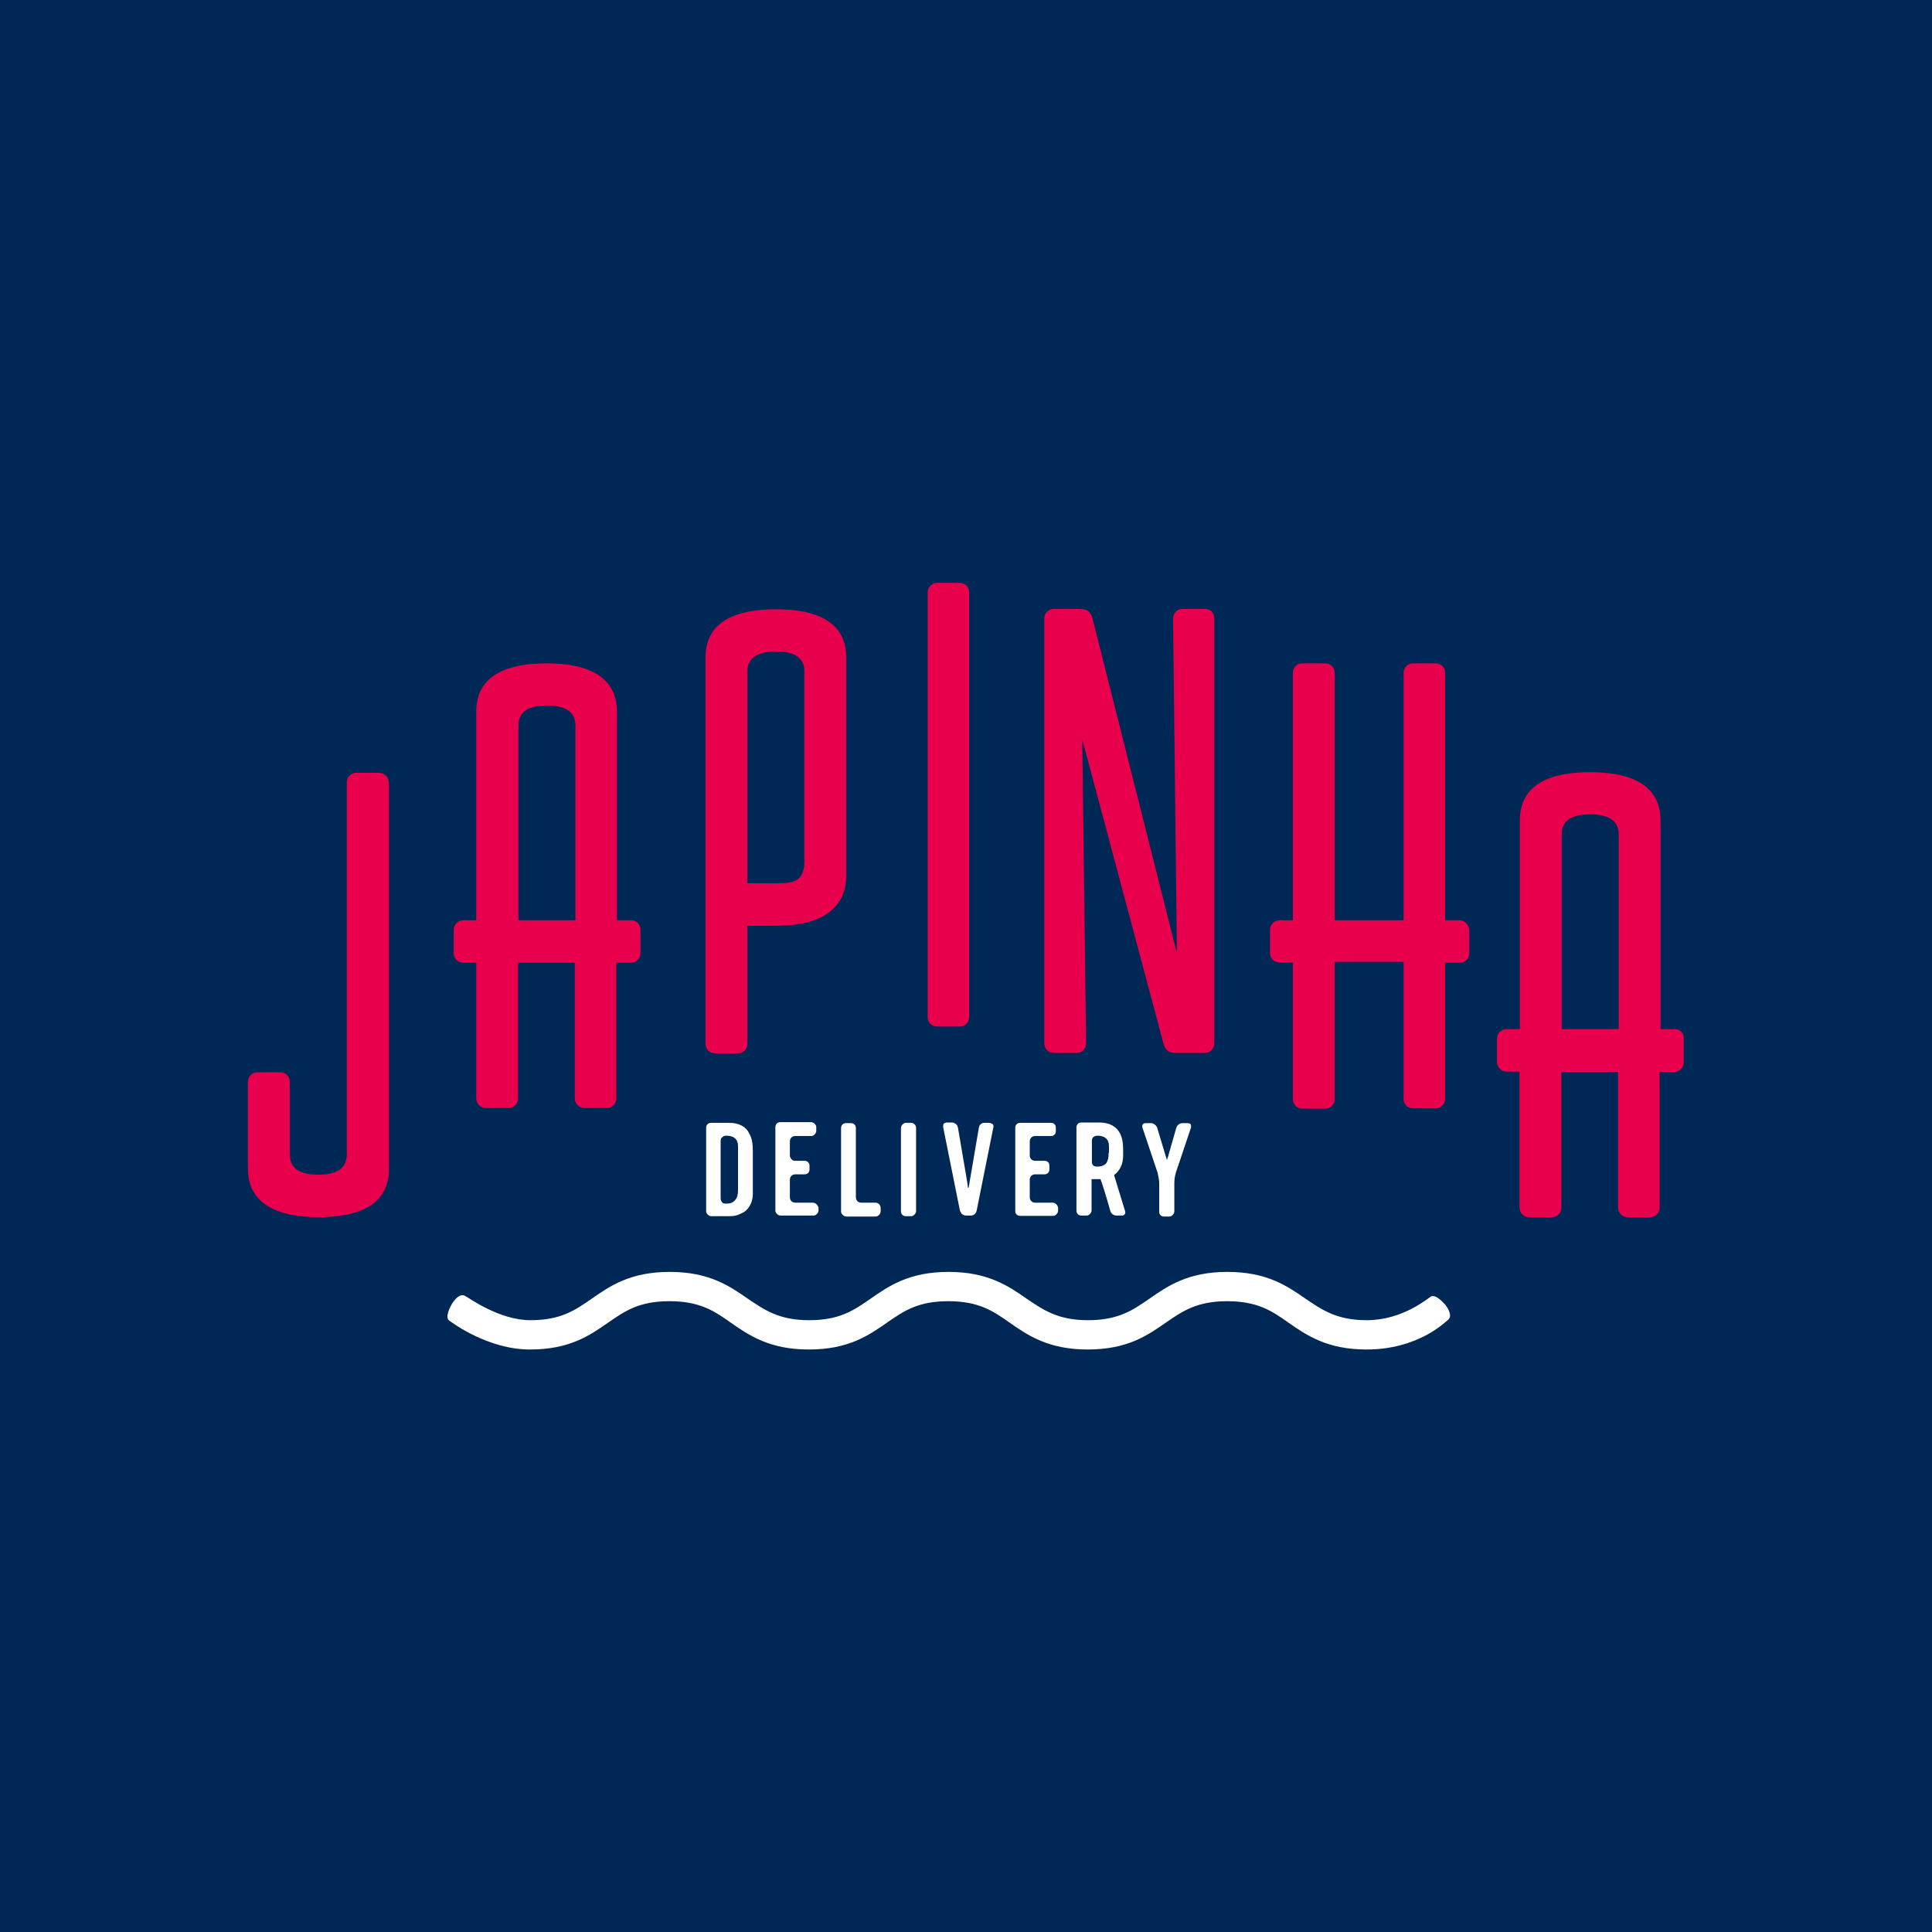
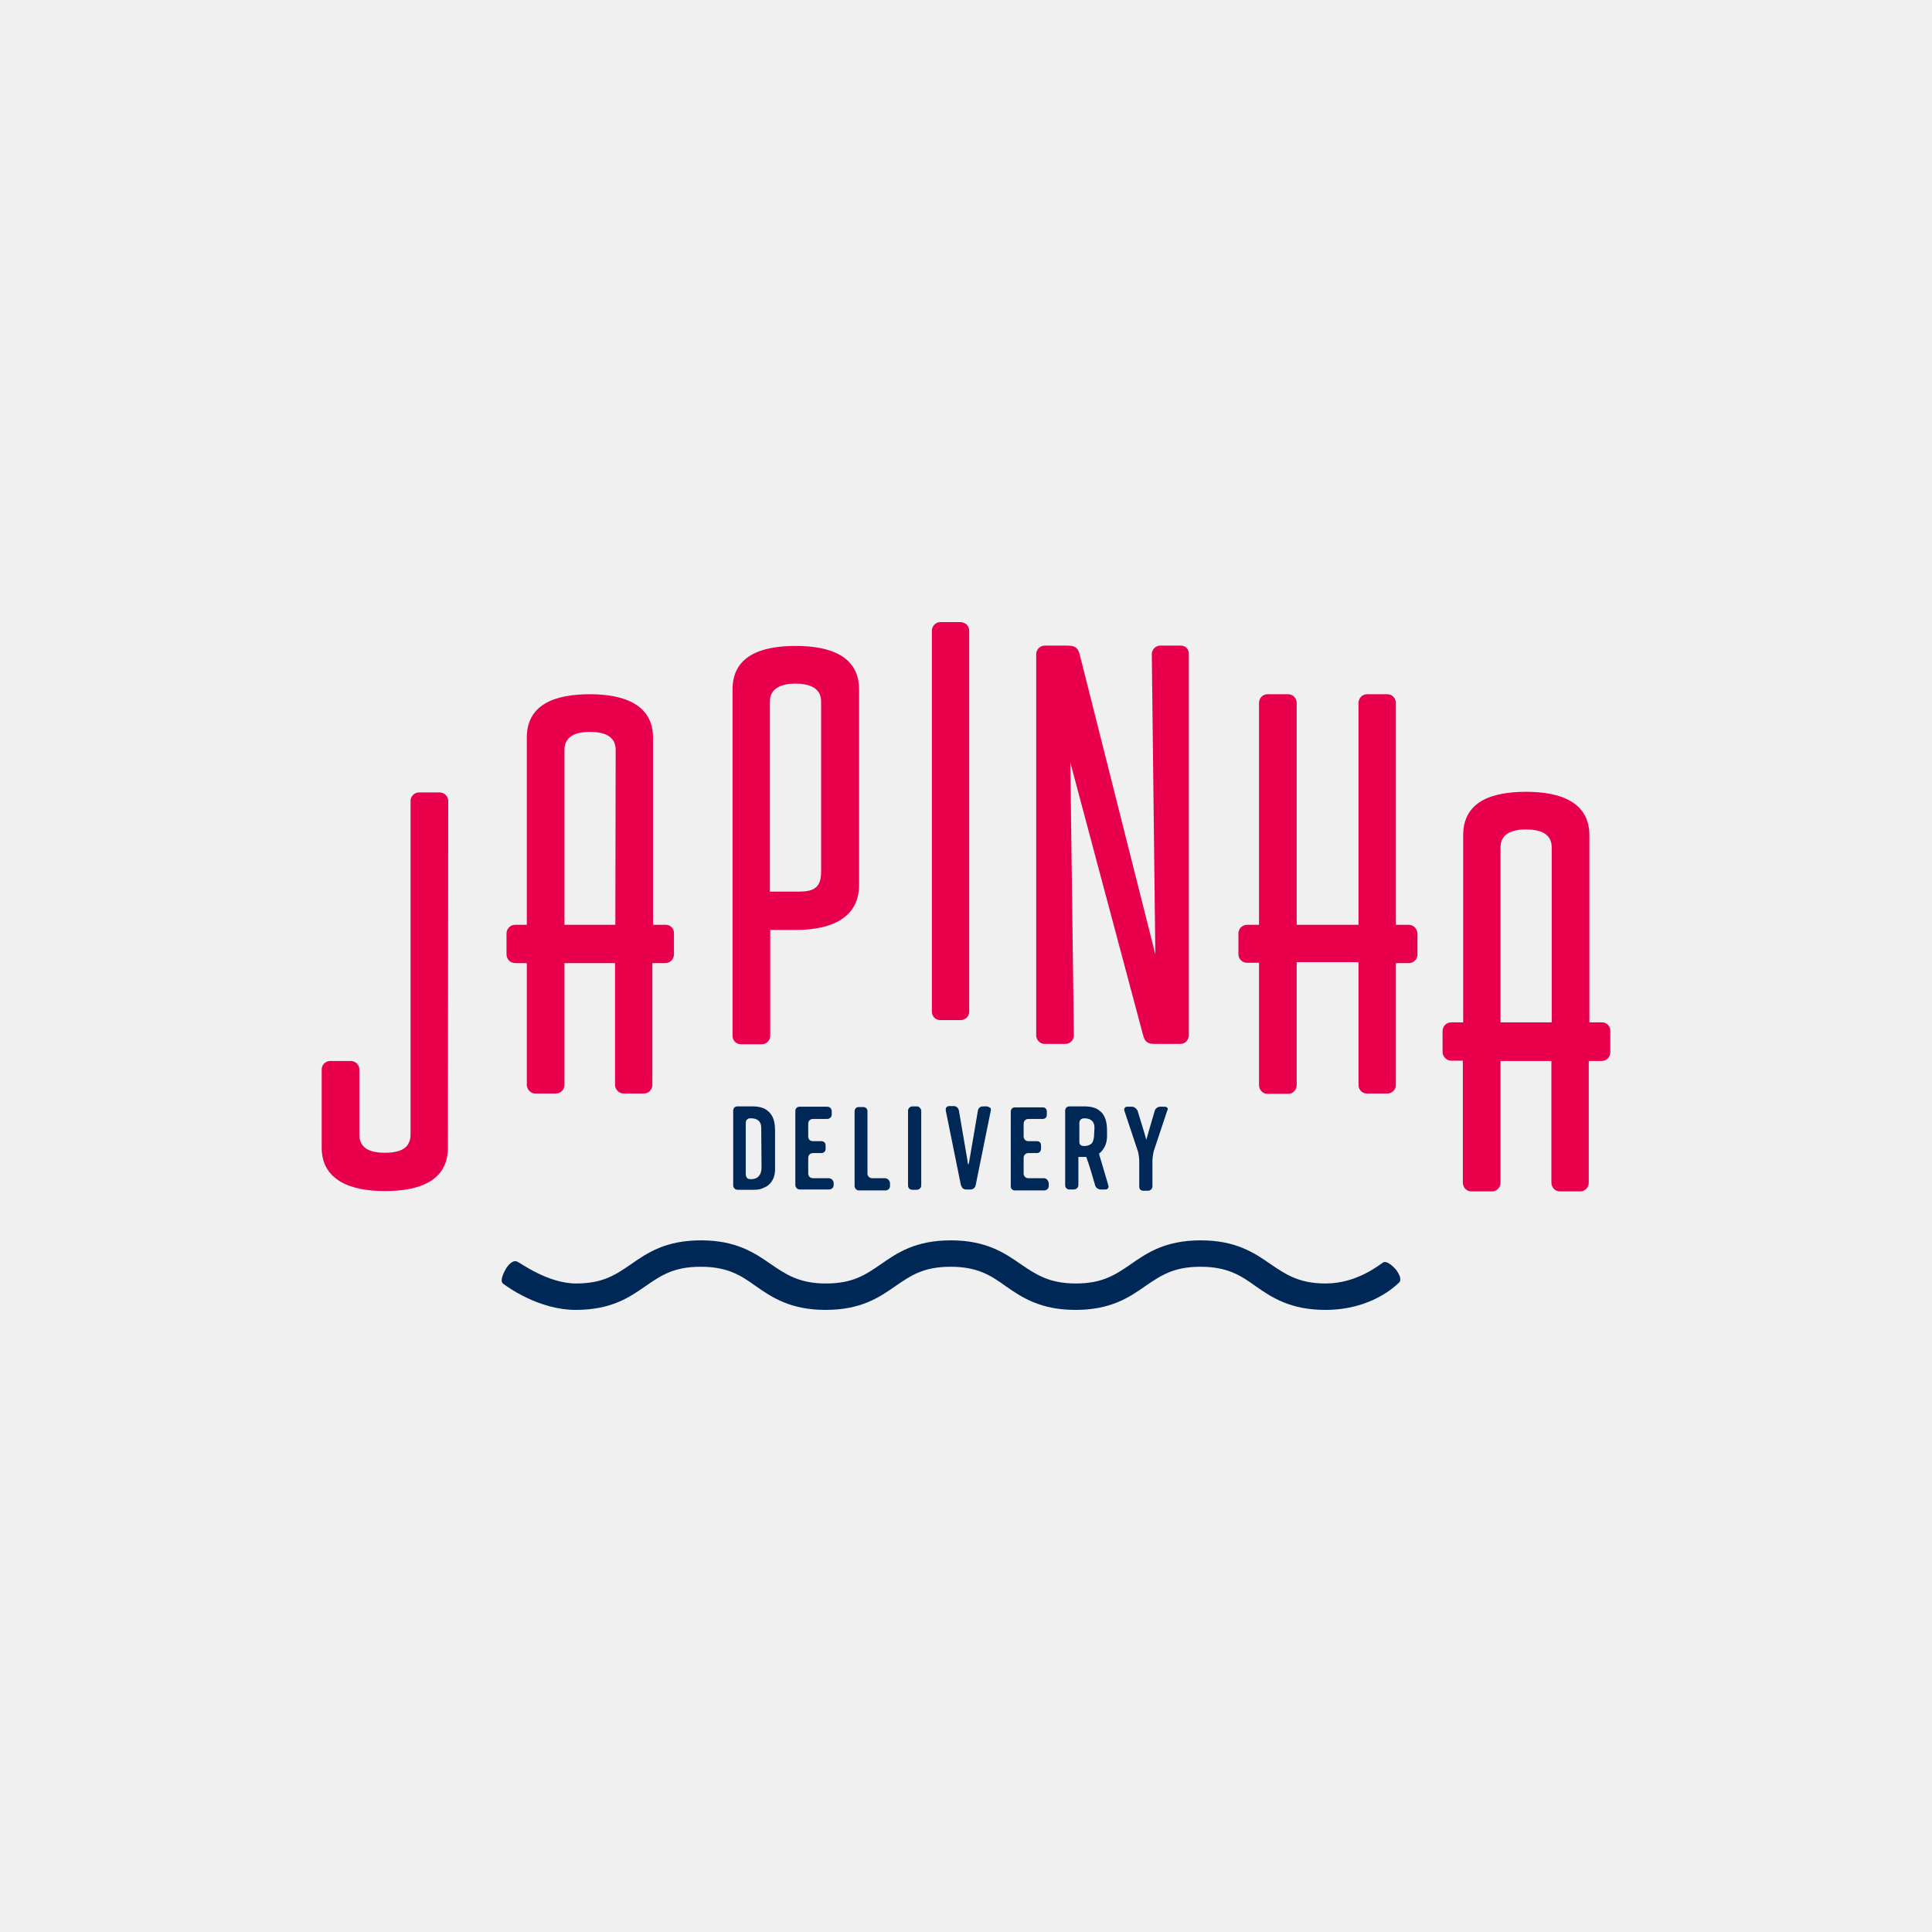
<svg xmlns="http://www.w3.org/2000/svg" version="1.1" id="Layer_1" x="0px" y="0px" viewBox="0 0 600 600" style="enable-background:new 0 0 600 600;" xml:space="preserve">
  <style type="text/css">
- 	.st0{fill:#002856;}
- 	.st1{fill:#FFFFFF;}
+ 	.st0{display:none;fill:#002856;}
+ 	.st1{fill:#002856;}
	.st2{fill:#E9004C;}
</style>
  <rect class="st0" width="600" height="600" />
  <g id="marca">
-     <path class="st1" d="M449,405.4c-0.9-1.1-3.3-3.6-4.7-2.7c-1.1,0.7-8.9,7.3-19.8,7.3c-9.4,0-13.9-3.2-19.1-6.7   c-5.6-3.9-12-8.3-24.2-8.3c-12.3,0-18.6,4.4-24.2,8.3c-5.2,3.6-9.7,6.7-19.1,6.7s-13.9-3.2-19.1-6.7c-5.6-3.9-12-8.3-24.2-8.3   c-12.3,0-18.6,4.4-24.2,8.3c-5.2,3.6-9.6,6.7-19.1,6.7c-9.4,0-13.9-3.2-19.1-6.7c-5.6-3.9-12-8.3-24.2-8.3   c-12.3,0-18.6,4.4-24.2,8.3c-5.2,3.6-9.6,6.7-19.1,6.7c-9.7,0-19.3-7.1-20.2-7.5c-1.6-1-3.3,1.1-4,2.2c-0.7,1.1-2.4,4.4-1,5.4   c1.2,0.9,12.2,9,25.1,9c12.3,0,18.6-4.4,24.2-8.3c5.2-3.6,9.6-6.7,19.1-6.7c9.4,0,13.9,3,19.1,6.7c5.6,3.9,12,8.3,24.2,8.3   c12.3,0,18.6-4.4,24.2-8.3c5.2-3.6,9.6-6.7,19.1-6.7c9.4,0,13.9,3,19.1,6.7c5.6,3.9,12,8.3,24.2,8.3c12.3,0,18.6-4.4,24.2-8.3   c5.2-3.6,9.7-6.7,19.1-6.7s13.9,3,19.1,6.7c5.6,3.9,12,8.3,24.2,8.3c15.9,0,24.3-8.4,25.3-9.2C451.1,408.7,449.8,406.5,449,405.4z" />
+     <path class="st1" d="M433.7,394.5c-0.8-1-3-3.2-4.2-2.4c-1,0.6-8,6.5-17.8,6.5c-8.4,0-12.5-2.9-17.1-6c-5-3.5-10.8-7.4-21.7-7.4   c-11,0-16.7,3.9-21.7,7.4c-4.7,3.2-8.7,6-17.1,6c-8.4,0-12.5-2.9-17.1-6c-5-3.5-10.8-7.4-21.7-7.4c-11,0-16.7,3.9-21.7,7.4   c-4.7,3.2-8.6,6-17.1,6c-8.4,0-12.5-2.9-17.1-6c-5-3.5-10.8-7.4-21.7-7.4c-11,0-16.7,3.9-21.7,7.4c-4.7,3.2-8.6,6-17.1,6   c-8.7,0-17.3-6.4-18.1-6.7c-1.4-0.9-3,1-3.6,2c-0.6,1-2.2,3.9-0.9,4.8c1.1,0.8,10.9,8.1,22.5,8.1c11,0,16.7-3.9,21.7-7.4   c4.7-3.2,8.6-6,17.1-6c8.4,0,12.5,2.7,17.1,6c5,3.5,10.8,7.4,21.7,7.4c11,0,16.7-3.9,21.7-7.4c4.7-3.2,8.6-6,17.1-6   c8.4,0,12.5,2.7,17.1,6c5,3.5,10.8,7.4,21.7,7.4c11,0,16.7-3.9,21.7-7.4c4.7-3.2,8.7-6,17.1-6c8.4,0,12.5,2.7,17.1,6   c5,3.5,10.8,7.4,21.7,7.4c14.3,0,21.8-7.5,22.7-8.3C435.6,397.5,434.4,395.5,433.7,394.5z" />
    <g>
      <g>
-         <path class="st2" d="M241,189.2c-12,0-21.9,3.5-21.9,15v120l0,0l0,0c0,1.7,1.3,2.9,2.9,2.9h7.2c1.6,0,2.9-1.3,2.9-2.9l0,0v-36.7     h8.9l0,0c12.2,0,21.8-4.1,21.8-15.6v-67.8C262.8,192.8,253,189.2,241,189.2z M249.8,267.6c0,6.7-4.4,6.7-8.9,6.7l0,0h-8.8v-65.9     c0-4.7,4.3-6.1,8.8-6.1c4.6,0,8.9,1.3,8.9,6.1V267.6z" />
+         <path class="st2" d="M247.1,200.6c-10.8,0-19.6,3.1-19.6,13.5v107.6l0,0l0,0c0,1.5,1.2,2.6,2.6,2.6h6.5c1.4,0,2.6-1.2,2.6-2.6     l0,0v-32.9h8l0,0c10.9,0,19.6-3.7,19.6-14v-60.8C266.7,203.8,257.9,200.6,247.1,200.6z M255,270.9c0,6-3.9,6-8,6l0,0h-7.9v-59.1     c0-4.2,3.9-5.5,7.9-5.5c4.1,0,8,1.2,8,5.5V270.9z" />
      </g>
      <g>
-         <path class="st2" d="M453.3,285.8L453.3,285.8h-4.5v-76.8c0-1.7-1.3-3-2.9-3h-7.1c-1.6,0-2.9,1.3-2.9,3v76.8h-21.4v-76.8l0,0l0,0     c0-1.7-1.3-3-2.9-3h-7.2c-1.6,0-2.9,1.3-2.9,3l0,0v76.8h-4.1c-1.7,0-3,1.3-3,3v7.2c0,1.6,1.3,2.9,3,2.9h4.1v40.5v1.9     c0,1.7,1.3,3,2.9,3h7.2c1.6,0,2.9-1.3,2.9-3l0,0v-42.6h21.4v42.6c0,1.7,1.3,2.9,2.9,2.9h7.1c1.6,0,2.9-1.3,2.9-2.9V299h4.5     c1.7,0,3-1.3,3-2.9v-7.2C456.2,287.2,454.9,285.8,453.3,285.8z" />
+         <path class="st2" d="M437.5,287.2L437.5,287.2h-4v-68.9c0-1.5-1.2-2.7-2.6-2.7h-6.4c-1.4,0-2.6,1.2-2.6,2.7v68.9h-19.2v-68.9l0,0     l0,0c0-1.5-1.2-2.7-2.6-2.7h-6.5c-1.4,0-2.6,1.2-2.6,2.7l0,0v68.9h-3.7c-1.5,0-2.7,1.2-2.7,2.7v6.5c0,1.4,1.2,2.6,2.7,2.6h3.7     v36.3v1.7c0,1.5,1.2,2.7,2.6,2.7h6.5c1.4,0,2.6-1.2,2.6-2.7l0,0v-38.2h19.2V337c0,1.5,1.2,2.6,2.6,2.6h6.4c1.4,0,2.6-1.2,2.6-2.6     v-37.9h4c1.5,0,2.7-1.2,2.7-2.6V290C440.2,288.5,439,287.2,437.5,287.2z" />
      </g>
      <g>
-         <path class="st2" d="M520.2,319.6L520.2,319.6h-4.5v-64.8c0-11.3-9.7-15-21.8-15s-21.9,3.5-21.9,15v64.8h-4.1c-1.7,0-3,1.3-3,3     v7.2c0,1.6,1.3,3,3,3h4V375c0,1.7,1.3,3,2.9,3h7.2c1.6,0,2.9-1.3,2.9-3v-42.1h17.6V375c0,1.7,1.3,3,2.9,3h7.1     c1.6,0,2.9-1.3,2.9-3v-42.1h4.5c1.7,0,3-1.3,3-3v-7.2C523.1,321,521.8,319.6,520.2,319.6z M502.7,319.6H485v-60.5     c0-4.7,3.8-6.2,8.8-6.2s8.9,1.5,8.9,6.2V319.6z" />
+         <path class="st2" d="M497.6,317.5L497.6,317.5h-4v-58.1c0-10.1-8.7-13.5-19.6-13.5c-10.9,0-19.6,3.1-19.6,13.5v58.1h-3.7     c-1.5,0-2.7,1.2-2.7,2.7v6.5c0,1.4,1.2,2.7,2.7,2.7h3.6v37.9c0,1.5,1.2,2.7,2.6,2.7h6.5c1.4,0,2.6-1.2,2.6-2.7v-37.8h15.8v37.8     c0,1.5,1.2,2.7,2.6,2.7h6.4c1.4,0,2.6-1.2,2.6-2.7v-37.8h4c1.5,0,2.7-1.2,2.7-2.7v-6.5C500.2,318.8,499,317.5,497.6,317.5z      M481.9,317.5H466v-54.3c0-4.2,3.4-5.6,7.9-5.6s8,1.3,8,5.6L481.9,317.5L481.9,317.5z" />
      </g>
      <g>
-         <path class="st2" d="M196.1,285.8L196.1,285.8h-4.5V221c0-11.3-9.7-15-21.8-15c-12,0-21.9,3.5-21.9,15v64.8h-4c-1.7,0-3,1.3-3,3     v7.2c0,1.7,1.3,3,3,3h4v42.1c0,1.6,1.3,3,2.9,3h7.2c1.6,0,2.9-1.3,2.9-3v-42.1h17.6v42.1c0,1.6,1.3,3,2.9,3h7.1     c1.6,0,2.9-1.3,2.9-3v-42.1h4.5c1.7,0,3-1.3,3-3v-7.2C199,287.2,197.7,285.8,196.1,285.8z M178.6,285.8h-17.6v-60.5     c0-4.7,3.8-6.2,8.8-6.2c5,0,8.9,1.5,8.9,6.2V285.8z" />
+         <path class="st2" d="M206.8,287.2L206.8,287.2h-4v-58.1c0-10.1-8.7-13.5-19.6-13.5c-10.8,0-19.6,3.1-19.6,13.5v58.1H160     c-1.5,0-2.7,1.2-2.7,2.7v6.5c0,1.5,1.2,2.7,2.7,2.7h3.6v37.8c0,1.4,1.2,2.7,2.6,2.7h6.5c1.4,0,2.6-1.2,2.6-2.7v-37.8H191v37.8     c0,1.4,1.2,2.7,2.6,2.7h6.4c1.4,0,2.6-1.2,2.6-2.7v-37.8h4c1.5,0,2.7-1.2,2.7-2.7v-6.5C209.4,288.5,208.3,287.2,206.8,287.2z      M191.1,287.2h-15.8v-54.3c0-4.2,3.4-5.6,7.9-5.6c4.5,0,8,1.3,8,5.6L191.1,287.2L191.1,287.2z" />
      </g>
      <g>
-         <path class="st2" d="M120.7,242.9c0-1.6-1.3-2.9-3-2.9h-7.1c-1.6,0-2.9,1.3-2.9,2.9v115.5c0,4.7-3.4,6.4-8.9,6.4     c-5.4,0-8.8-1.7-8.8-6.4v-22.5c0-1.6-1.3-2.9-2.9-2.9h-7.2c-1.6,0-2.9,1.3-2.9,2.9l0,0l0,0V363c0,11.3,9.9,15,21.9,15     s21.9-3.5,21.9-15V242.9H120.7z" />
+         <path class="st2" d="M139.2,248.7c0-1.4-1.2-2.6-2.7-2.6h-6.4c-1.4,0-2.6,1.2-2.6,2.6v103.6c0,4.2-3,5.7-8,5.7     c-4.8,0-7.9-1.5-7.9-5.7v-20.2c0-1.4-1.2-2.6-2.6-2.6h-6.5c-1.4,0-2.6,1.2-2.6,2.6l0,0l0,0v24.3c0,10.1,8.9,13.5,19.6,13.5     s19.6-3.1,19.6-13.5L139.2,248.7L139.2,248.7z" />
      </g>
      <g>
-         <path class="st2" d="M298,181H291c-1.6,0-2.9,1.3-2.9,3v1.6v130.3c0,1.7,1.3,2.9,2.9,2.9h7.1c1.6,0,2.9-1.3,2.9-2.9v-132l0,0     C301,182.3,299.8,181,298,181z" />
+         <path class="st2" d="M298.2,193.2H292c-1.4,0-2.6,1.2-2.6,2.7v1.4v116.9c0,1.5,1.2,2.6,2.6,2.6h6.4c1.4,0,2.6-1.2,2.6-2.6V195.8     l0,0C300.9,194.4,299.9,193.2,298.2,193.2z" />
      </g>
      <g>
-         <path class="st2" d="M374.3,189.1h-7.1c-1.6,0-2.9,1.3-2.9,3l1.2,103.9l-26.2-103.9c-0.7-2.4-1.8-3-4.3-3h-7.8     c-1.6,0-2.9,1.3-2.9,3V324l0,0c0,1.7,1.3,3,2.9,3h7.2c1.6,0,2.9-1.3,2.9-3l-1.2-94.4l25.2,94.4c0.7,2.4,1.7,3,4.1,3h8.8     c1.6,0,2.9-1.3,2.9-3V192.2C377.2,190.4,376,189.1,374.3,189.1z" />
+         <path class="st2" d="M366.7,200.5h-6.4c-1.4,0-2.6,1.2-2.6,2.7l1.1,93.2l-23.5-93.2c-0.6-2.2-1.6-2.7-3.9-2.7h-7     c-1.4,0-2.6,1.2-2.6,2.7v118.3l0,0c0,1.5,1.2,2.7,2.6,2.7h6.5c1.4,0,2.6-1.2,2.6-2.7l-1.1-84.7l22.6,84.7     c0.6,2.2,1.5,2.7,3.7,2.7h7.9c1.4,0,2.6-1.2,2.6-2.7V203.3C369.3,201.6,368.2,200.5,366.7,200.5z" />
      </g>
    </g>
    <g>
-       <path class="st1" d="M230.4,349.6c-1.1-0.6-2.4-0.9-4.1-0.9h-5.5c-0.9,0-1.5,0.7-1.5,1.5v25.9c0,0.4,0.1,0.7,0.5,1.1    c0.2,0.2,0.6,0.5,1.1,0.5h5.5c1.1,0,2.1-0.1,3-0.5c0.9-0.4,1.7-0.7,2.3-1.3c1.3-1.2,2.1-3,2.1-5.2v-13.1c0-1.7-0.1-4-1.2-5.7    C232.1,350.8,231.3,350.1,230.4,349.6z M229.2,369.5c0,1.5-0.2,2.4-0.9,3.2s-1.5,1.1-2.8,1.1c-0.7,0-1.1-0.1-1.3-0.5    c-0.2-0.2-0.4-0.7-0.4-1.3v-17.6c0-0.5,0.1-1,0.5-1.2c0.4-0.4,0.7-0.5,1.3-0.5c2.3,0,3.6,1.1,3.6,3.2v13.7H229.2z" />
-       <path class="st1" d="M252.4,373.5h-5.4c-1,0-1.7-0.7-1.7-1.7v-5.4c0-1,0.7-1.7,1.7-1.7h2.9c0.9,0,1.5-0.7,1.5-1.5v-1.2    c0-0.9-0.7-1.5-1.5-1.5h-2.9c-0.5,0-0.9-0.1-1.2-0.5s-0.5-0.7-0.5-1.2v-4.3c0-1,0.7-1.7,1.7-1.7h4.9c0.4,0,0.7-0.1,1.1-0.5    c0.2-0.2,0.5-0.6,0.5-1.1v-1.1c0-0.4-0.1-0.7-0.5-1.1c-0.2-0.2-0.6-0.5-1.1-0.5h-9.6c-0.9,0-1.5,0.7-1.5,1.5v25.9    c0,0.4,0.1,0.7,0.5,1.1c0.2,0.2,0.6,0.5,1.1,0.5h10.2c0.4,0,0.7-0.1,1.1-0.5c0.2-0.2,0.5-0.6,0.5-1.1V375    C253.9,374.1,253.2,373.5,252.4,373.5z" />
-       <path class="st1" d="M271.9,373.5h-4.4c-1,0-1.7-0.7-1.7-1.7v-21.5c0-0.9-0.7-1.5-1.5-1.5h-1.6c-0.9,0-1.5,0.7-1.5,1.5v25.9    c0,0.4,0.1,0.7,0.5,1.1c0.2,0.2,0.6,0.5,1.1,0.5h9.1c0.4,0,0.7-0.1,1.1-0.5c0.2-0.2,0.5-0.6,0.5-1.1v-1.1    C273.4,374.1,272.7,373.5,271.9,373.5z" />
-       <path class="st1" d="M283,348.7h-1.6c-0.4,0-0.7,0.1-1.1,0.5c-0.2,0.2-0.5,0.6-0.5,1.1v25.9c0,0.9,0.7,1.5,1.5,1.5h1.6    c0.4,0,0.7-0.1,1.1-0.5c0.2-0.2,0.5-0.6,0.5-1.1v-25.9C284.5,349.5,283.8,348.7,283,348.7z" />
-       <path class="st1" d="M307.2,348.7h-1.5c-0.9,0-1.6,0.7-1.7,1.5l-2.9,17c-0.1,0.5-0.1,0.9-0.2,1.1c-0.1,0.5-0.1,0.6-0.2,0.6h-0.1    v-0.1c0,0-0.1-0.7-0.2-1.6l-2.9-17c-0.1-0.4-0.2-0.7-0.6-1.1c-0.4-0.2-0.7-0.5-1.1-0.5h-1.7c-0.4,0-0.7,0.1-1,0.4    c-0.2,0.2-0.2,0.6-0.2,1l5.2,25.9c0.1,0.4,0.4,0.7,0.6,1.1c0.4,0.2,0.7,0.5,1.2,0.5h1.6c0.9,0,1.6-0.6,1.8-1.5l5.2-25.9    c0.1-0.4,0-0.7-0.2-1C307.9,349,307.7,348.7,307.2,348.7z" />
-       <path class="st1" d="M326.9,373.5h-5.4c-1,0-1.7-0.7-1.7-1.7v-5.4c0-1,0.7-1.7,1.7-1.7h2.9c0.9,0,1.5-0.7,1.5-1.5v-1.2    c0-0.9-0.6-1.5-1.5-1.5h-2.9c-1,0-1.7-0.7-1.7-1.7v-4.3c0-1,0.7-1.7,1.7-1.7h4.9c0.9,0,1.5-0.6,1.5-1.5v-1.1    c0-0.9-0.6-1.5-1.5-1.5h-9.6c-0.9,0-1.5,0.7-1.5,1.5v25.9c0,0.9,0.7,1.5,1.5,1.5H327c0.4,0,0.7-0.1,1.1-0.5    c0.2-0.2,0.5-0.6,0.5-1.1v-1.1C328.3,374.1,327.7,373.5,326.9,373.5z" />
-       <path class="st1" d="M346,365L346,365v-0.1c1.8-1.3,2.8-3.4,2.8-6v-1.6c0-1.7-0.1-4-1.2-5.7c-0.5-0.9-1.3-1.6-2.2-2.1    c-1.1-0.6-2.4-0.9-4.1-0.9h-5.5l0,0c-0.9,0-1.5,0.7-1.5,1.5v25.9c0,0.9,0.7,1.5,1.5,1.5h1.6c0.4,0,0.7-0.1,1.1-0.5    c0.2-0.2,0.5-0.6,0.5-1.1v-9.6v-0.1h0.1c0.9,0,2.6,0,2.6,0h0.1v0.1c0.9,2.3,3,9.6,3,9.7c0.2,0.9,1.1,1.5,1.9,1.5h1.7    c0.4,0,0.7-0.1,0.9-0.4c0.2-0.2,0.2-0.6,0.1-1L346,365z M344.3,358c0,1.5-0.2,2.4-0.7,3.2c-0.6,0.7-1.5,1.1-2.8,1.1    c-1.1,0-1.7-0.4-1.7-1.5l0,0l0,0v-6.6l0,0l0,0c0-0.5,0.2-0.9,0.5-1.1c0.2-0.2,0.7-0.4,1.2-0.4c2.3,0,3.6,1.1,3.6,3.2v2.1H344.3z" />
-       <path class="st1" d="M369.8,349.2c-0.2-0.2-0.5-0.4-0.9-0.4h-1.7c-0.9,0-1.7,0.7-1.9,1.5l-2.3,8c-0.2,0.9-0.5,1.6-0.5,1.6    l-0.1,0.4l-0.1-0.4c0,0-0.2-0.7-0.5-1.6l-2.4-8c-0.2-0.7-1.1-1.5-1.9-1.5h-1.7c-0.4,0-0.7,0.1-0.9,0.4c-0.2,0.2-0.2,0.6-0.1,1    l4.7,14c0.2,0.9,0.5,2.3,0.5,3.2v8.9c0,0.9,0.6,1.5,1.5,1.5h1.6c0.4,0,0.7-0.1,1.1-0.5c0.2-0.2,0.5-0.6,0.5-1.1v-8.9    c0-0.9,0.2-2.3,0.5-3.2l4.7-14C369.9,349.8,369.9,349.5,369.8,349.2z" />
+       <path class="st1" d="M237.6,344.4c-1-0.5-2.2-0.8-3.7-0.8H229c-0.8,0-1.3,0.6-1.3,1.3v23.2c0,0.4,0.1,0.6,0.4,1    c0.2,0.2,0.5,0.4,1,0.4h4.9c1,0,1.9-0.1,2.7-0.4c0.8-0.4,1.5-0.6,2.1-1.2c1.2-1.1,1.9-2.7,1.9-4.7v-11.8c0-1.5-0.1-3.6-1.1-5.1    C239.1,345.5,238.4,344.9,237.6,344.4z M236.5,362.3c0,1.3-0.2,2.2-0.8,2.9c-0.6,0.7-1.3,1-2.5,1c-0.6,0-1-0.1-1.2-0.4    c-0.2-0.2-0.4-0.6-0.4-1.2v-15.8c0-0.4,0.1-0.9,0.4-1.1c0.4-0.4,0.6-0.4,1.2-0.4c2.1,0,3.2,1,3.2,2.9L236.5,362.3L236.5,362.3    L236.5,362.3z" />
+       <path class="st1" d="M257.3,365.9h-4.8c-0.9,0-1.5-0.6-1.5-1.5v-4.8c0-0.9,0.6-1.5,1.5-1.5h2.6c0.8,0,1.3-0.6,1.3-1.3v-1.1    c0-0.8-0.6-1.3-1.3-1.3h-2.6c-0.4,0-0.8-0.1-1.1-0.4c-0.3-0.4-0.4-0.6-0.4-1.1v-3.9c0-0.9,0.6-1.5,1.5-1.5h4.4    c0.4,0,0.6-0.1,1-0.4c0.2-0.2,0.4-0.5,0.4-1v-1c0-0.4-0.1-0.6-0.4-1c-0.2-0.2-0.5-0.4-1-0.4h-8.6c-0.8,0-1.3,0.6-1.3,1.3V368    c0,0.4,0.1,0.6,0.4,1c0.2,0.2,0.5,0.4,1,0.4h9.1c0.4,0,0.6-0.1,1-0.4c0.2-0.2,0.4-0.5,0.4-1v-0.8    C258.7,366.4,258.1,365.9,257.3,365.9z" />
+       <path class="st1" d="M274.8,365.9h-3.9c-0.9,0-1.5-0.6-1.5-1.5v-19.3c0-0.8-0.6-1.3-1.3-1.3h-1.4c-0.8,0-1.3,0.6-1.3,1.3v23.2    c0,0.4,0.1,0.6,0.4,1c0.2,0.2,0.5,0.4,1,0.4h8.2c0.4,0,0.6-0.1,1-0.4c0.2-0.2,0.4-0.5,0.4-1v-1    C276.2,366.4,275.5,365.9,274.8,365.9z" />
+       <path class="st1" d="M284.8,343.6h-1.4c-0.4,0-0.6,0.1-1,0.4c-0.2,0.2-0.4,0.5-0.4,1v23.2c0,0.8,0.6,1.3,1.3,1.3h1.4    c0.4,0,0.6-0.1,1-0.4c0.2-0.2,0.4-0.5,0.4-1V345C286.1,344.4,285.5,343.6,284.8,343.6z" />
+       <path class="st1" d="M306.5,343.6h-1.3c-0.8,0-1.4,0.6-1.5,1.3l-2.6,15.2c-0.1,0.4-0.1,0.8-0.2,1c-0.1,0.4-0.1,0.5-0.2,0.5h-0.1    v-0.1c0,0-0.1-0.6-0.2-1.4l-2.6-15.2c-0.1-0.4-0.2-0.6-0.5-1c-0.4-0.2-0.6-0.4-1-0.4h-1.5c-0.4,0-0.6,0.1-0.9,0.4    c-0.2,0.2-0.2,0.5-0.2,0.9l4.7,23.2c0.1,0.4,0.4,0.6,0.5,1c0.4,0.2,0.6,0.4,1.1,0.4h1.4c0.8,0,1.4-0.5,1.6-1.3l4.7-23.2    c0.1-0.4,0-0.6-0.2-0.9C307.1,343.9,306.9,343.6,306.5,343.6z" />
+       <path class="st1" d="M324.2,365.9h-4.8c-0.9,0-1.5-0.6-1.5-1.5v-4.8c0-0.9,0.6-1.5,1.5-1.5h2.6c0.8,0,1.3-0.6,1.3-1.3v-1.1    c0-0.8-0.5-1.3-1.3-1.3h-2.6c-0.9,0-1.5-0.6-1.5-1.5v-3.9c0-0.9,0.6-1.5,1.5-1.5h4.4c0.8,0,1.3-0.5,1.3-1.3v-1    c0-0.8-0.5-1.3-1.3-1.3h-8.6c-0.8,0-1.3,0.6-1.3,1.3v23.2c0,0.8,0.6,1.3,1.3,1.3h9.1c0.4,0,0.6-0.1,1-0.4c0.2-0.2,0.4-0.5,0.4-1    v-1C325.4,366.4,324.9,365.9,324.2,365.9z" />
+       <path class="st1" d="M341.3,358.3L341.3,358.3L341.3,358.3c1.6-1.3,2.5-3.1,2.5-5.5v-1.4c0-1.5-0.1-3.6-1.1-5.1    c-0.4-0.8-1.2-1.4-2-1.9c-1-0.5-2.2-0.8-3.7-0.8h-4.9l0,0c-0.8,0-1.3,0.6-1.3,1.3v23.2c0,0.8,0.6,1.3,1.3,1.3h1.4    c0.4,0,0.6-0.1,1-0.4c0.2-0.2,0.4-0.5,0.4-1v-8.6v-0.1h0.1c0.8,0,2.3,0,2.3,0h0.1v0.1c0.8,2.1,2.7,8.6,2.7,8.7    c0.2,0.8,1,1.3,1.7,1.3h1.5c0.4,0,0.6-0.1,0.8-0.4c0.2-0.2,0.2-0.5,0.1-0.9L341.3,358.3z M339.8,352c0,1.3-0.2,2.2-0.6,2.9    c-0.5,0.6-1.3,1-2.5,1c-1,0-1.5-0.4-1.5-1.3l0,0l0,0v-5.9l0,0l0,0c0-0.4,0.2-0.8,0.4-1c0.2-0.2,0.6-0.4,1.1-0.4    c2.1,0,3.2,1,3.2,2.9L339.8,352L339.8,352L339.8,352z" />
+       <path class="st1" d="M362.6,344.1c-0.2-0.2-0.4-0.4-0.8-0.4h-1.5c-0.8,0-1.5,0.6-1.7,1.3l-2.1,7.2c-0.2,0.8-0.4,1.4-0.4,1.4    L356,354l-0.1-0.4c0,0-0.2-0.6-0.4-1.4l-2.2-7.2c-0.2-0.6-1-1.3-1.7-1.3h-1.5c-0.4,0-0.6,0.1-0.8,0.4c-0.2,0.2-0.2,0.5-0.1,0.9    l4.2,12.6c0.2,0.8,0.4,2.1,0.4,2.9v8c0,0.8,0.5,1.3,1.3,1.3h1.4c0.4,0,0.6-0.1,1-0.4c0.2-0.2,0.4-0.5,0.4-1v-8    c0-0.8,0.2-2.1,0.4-2.9l4.2-12.6C362.7,344.6,362.7,344.4,362.6,344.1z" />
    </g>
  </g>
</svg>
